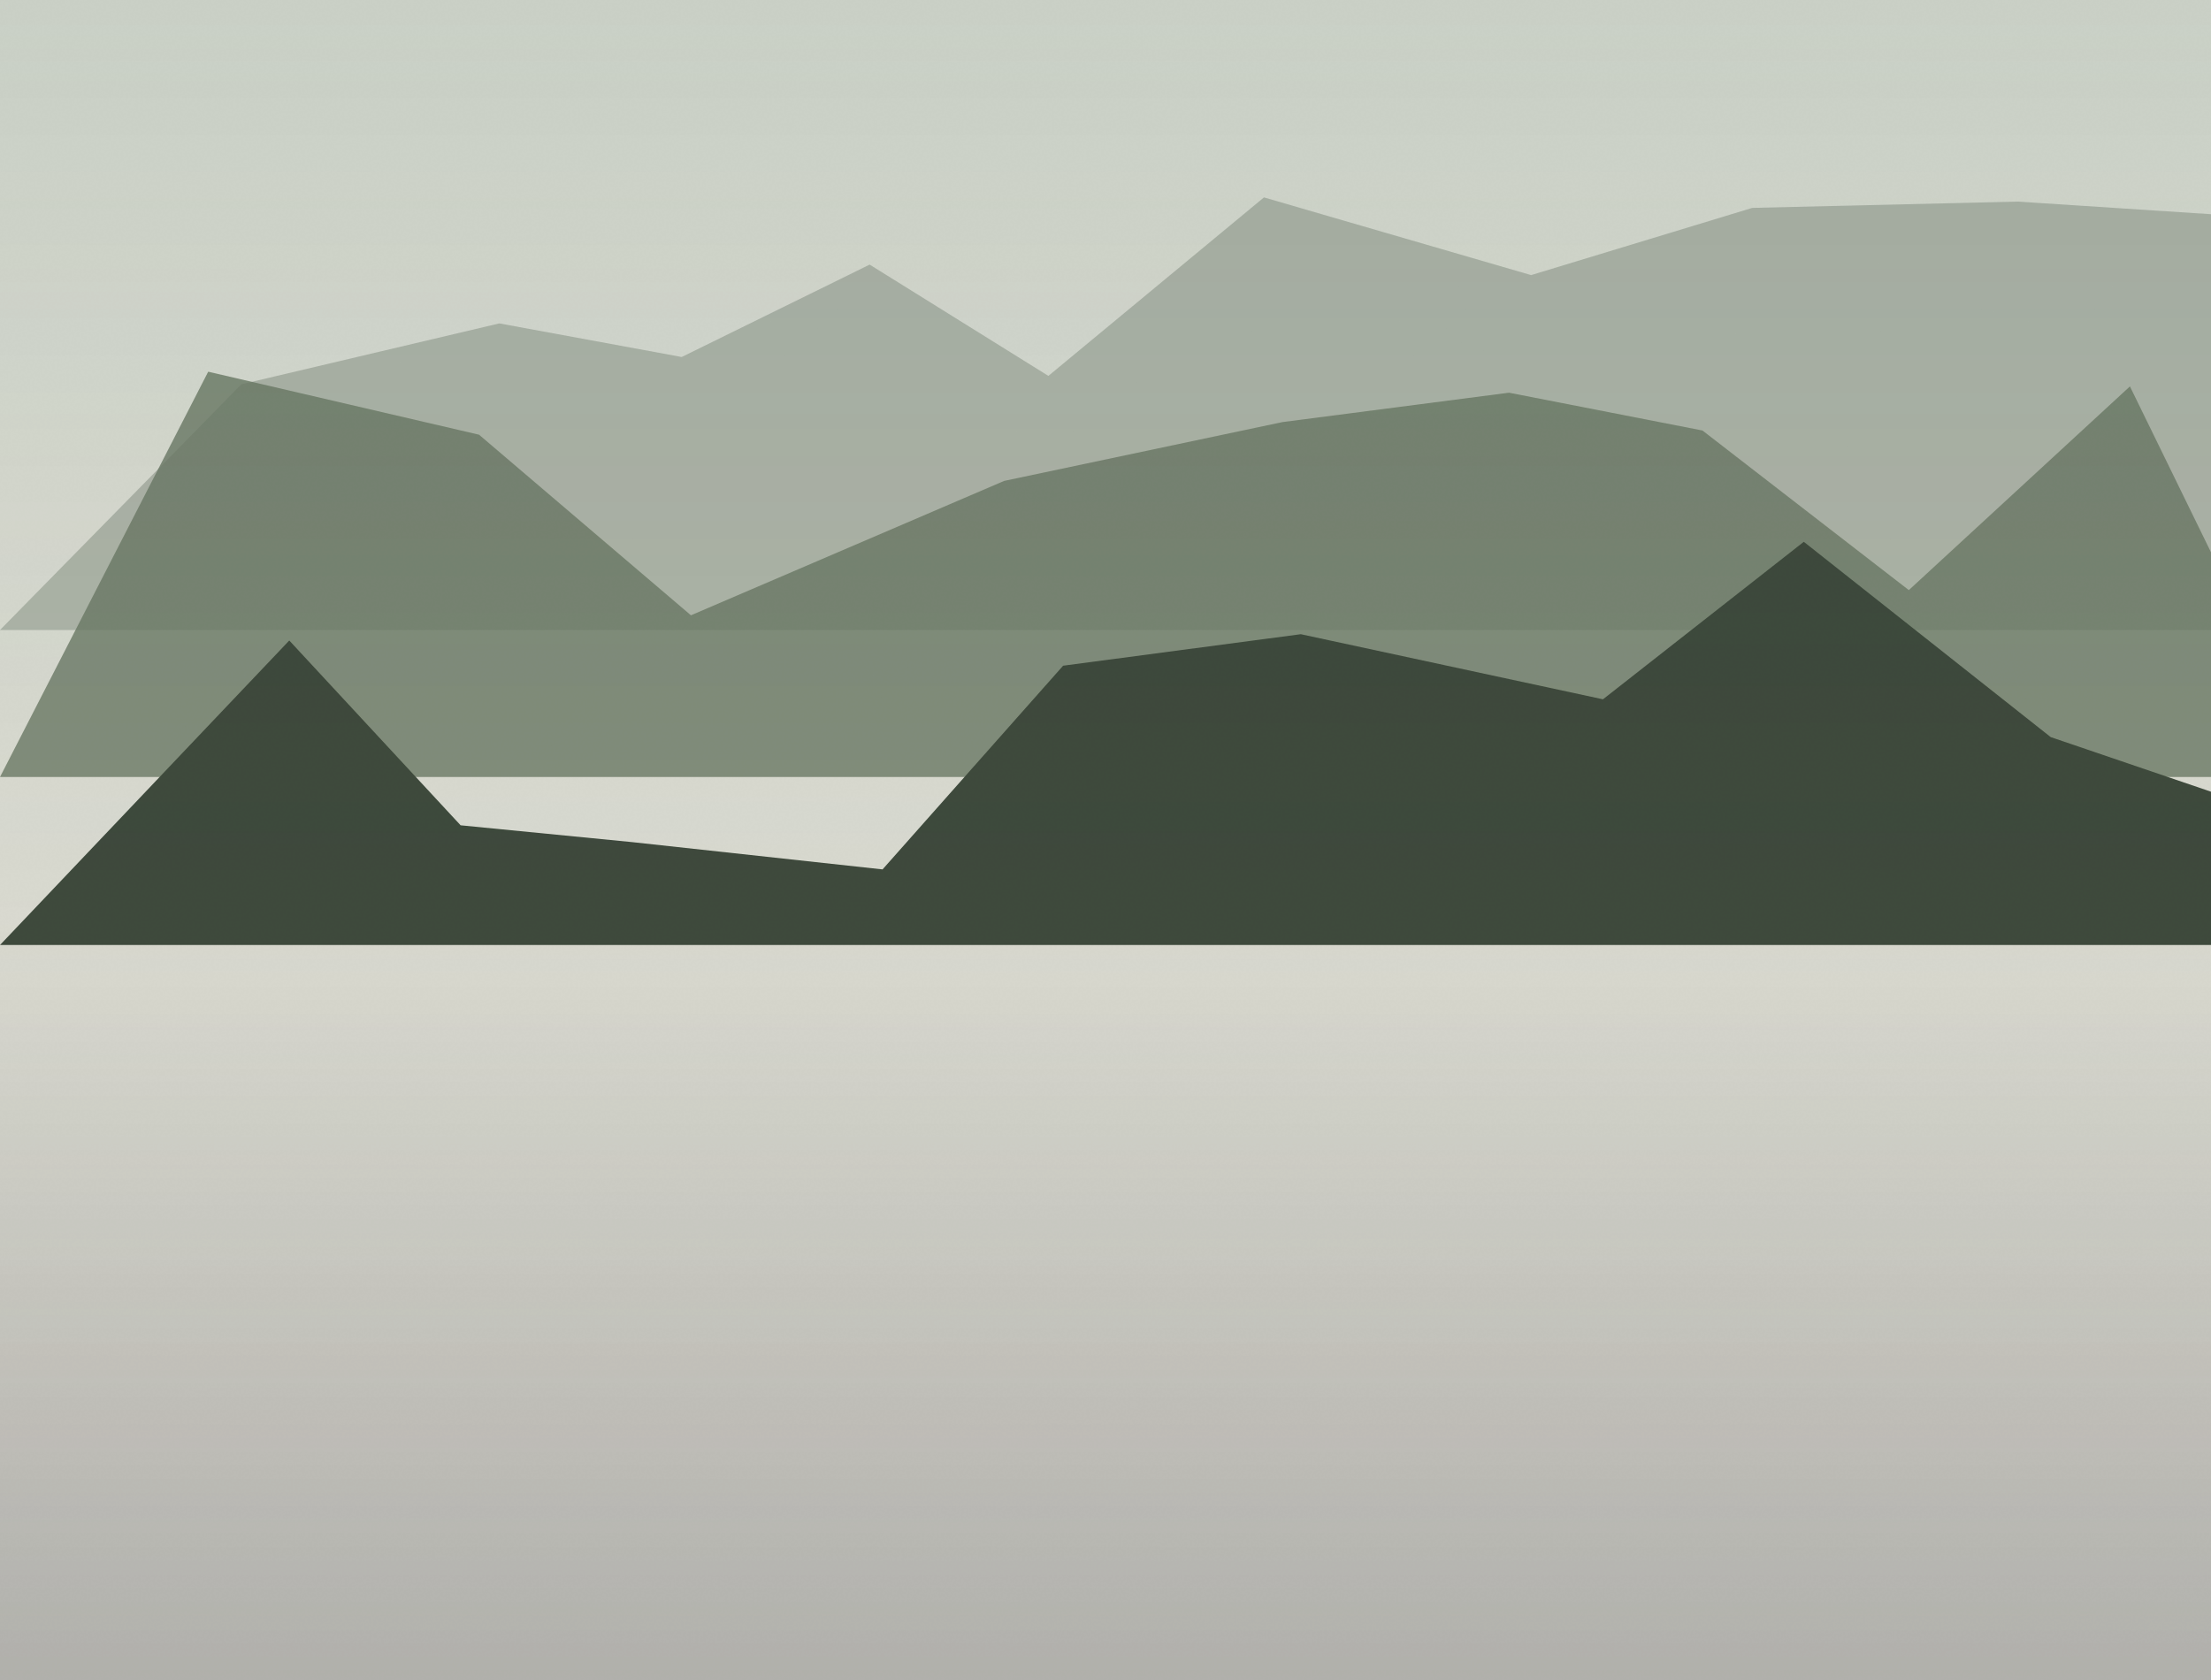
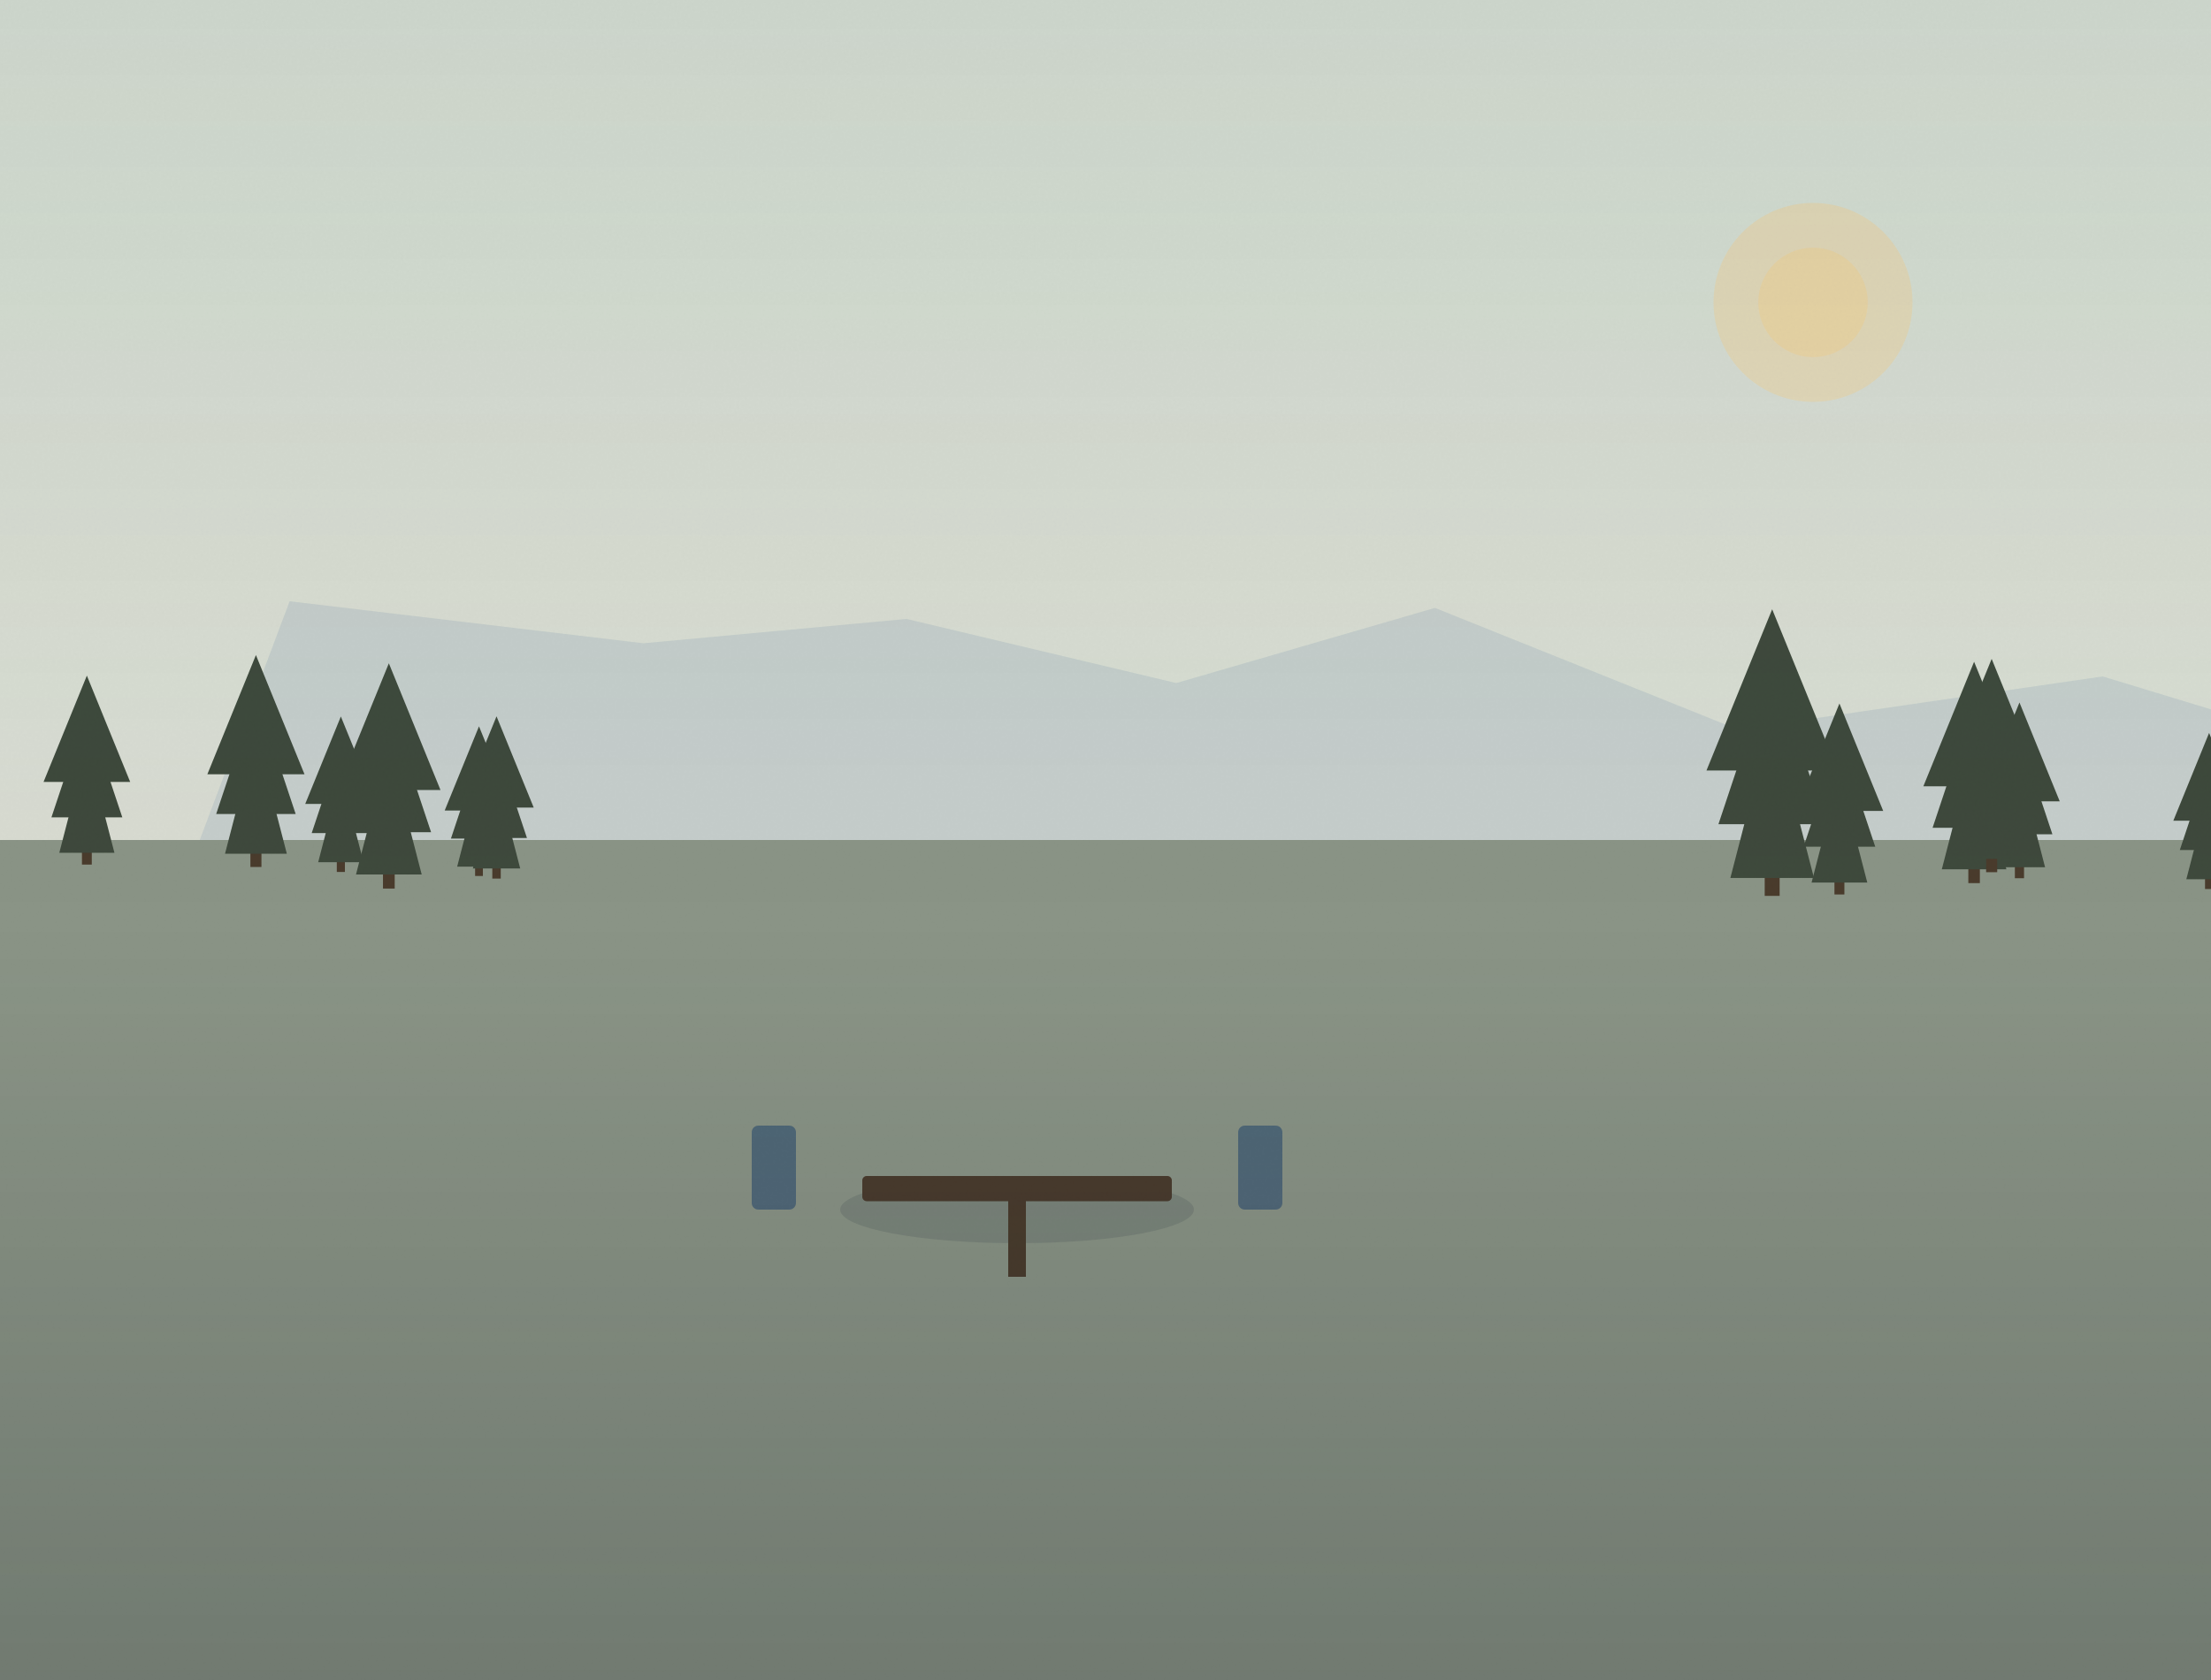
- <svg xmlns="http://www.w3.org/2000/svg" viewBox="0 0 1000 760" width="1000" height="760" role="img" aria-label="Zahrada">
+ <svg xmlns="http://www.w3.org/2000/svg" viewBox="0 0 1000 760" width="1000" height="760" role="img" aria-label="Zahrada penzionu">
  <defs>
    <linearGradient id="sky-7" x1="0" y1="0" x2="0" y2="1">
-       <stop offset="0%" stop-color="#DCE2D6" />
+       <stop offset="0%" stop-color="#DCE6DA" />
      <stop offset="100%" stop-color="#D8D4CC" />
    </linearGradient>
-     <linearGradient id="vig-7" x1="0" y1="0" x2="0" y2="1">
-       <stop offset="0%" stop-color="#26323A" stop-opacity="0.10" />
-       <stop offset="55%" stop-color="#26323A" stop-opacity="0" />
-       <stop offset="100%" stop-color="#26323A" stop-opacity="0.22" />
-     </linearGradient>
-     <filter id="grain-7">
-       <feTurbulence type="fractalNoise" baseFrequency="0.9" numOctaves="2" stitchTiles="stitch" result="noise" />
-       <feColorMatrix in="noise" type="matrix" values="0 0 0 0 0  0 0 0 0 0  0 0 0 0 0  0 0 0 0.02 0" />
-     </filter>
  </defs>
  <rect width="1000" height="760" fill="url(#sky-7)" />
-   <g transform="scale(0.8333333,0.95)">
-     <path d="M0,300 L131,183 L271,154 L370,170 L472,126 L569,179 L686,94 L831,131 L951,99 L1095,96 L1200,102 L1200,300 Z" fill="#8B9587" opacity="0.55" />
-     <path d="M0,300 L113,107 L260,137 L375,223 L545,159 L696,131 L819,117 L924,135 L1036,211 L1156,114 L1200,193 L1200,300 Z" fill="#6C7A65" opacity="0.8" transform="translate(0,70)" />
-     <path d="M0,300 L157,155 L250,243 L343,251 L479,264 L577,167 L706,152 L870,183 L979,108 L1113,201 L1200,227 L1200,300 Z" fill="#3E4A3C" transform="translate(0,150)" />
-     <rect x="0" y="640" width="1200" height="160" fill="#D8D4CC" opacity="0.25" />
-   </g>
-   <rect width="1000" height="760" filter="url(#grain-7)" opacity="0.6" />
+   <circle cx="820.0" cy="136.8" r="45.0" fill="#F0D9A6" opacity="0.55" />
+   <circle cx="820.0" cy="136.8" r="24.75" fill="#F0D9A6" opacity="0.85" />
+   <path d="M0,620 L131,272 L291,291 L410,280 L532,309 L649,275 L786,330 L951,306 L1020,327 L1020,620 Z" fill="#A9BAC2" opacity="0.4" />
+   <rect x="0" y="380.0" width="1000" height="380.0" fill="#8B9587" />
+   <rect x="113.255" y="382.222" width="4.993" height="9.986" fill="#4A3B2C" />
+   <path d="M115.752,332.29 L101.771,386.217 L129.733,386.217 Z" fill="#3E4A3C" />
+   <path d="M115.752,314.314 L97.776,368.241 L133.728,368.241 Z" fill="#3E4A3C" />
+   <path d="M115.752,296.338 L93.782,350.265 L137.722,350.265 Z" fill="#3E4A3C" />
+   <rect x="214.878" y="389.224" width="3.526" height="7.051" fill="#4A3B2C" />
+   <path d="M216.64,353.967 L206.768,392.045 L226.513,392.045 Z" fill="#3E4A3C" />
+   <path d="M216.64,341.274 L203.948,379.352 L229.333,379.352 Z" fill="#3E4A3C" />
+   <path d="M216.64,328.581 L201.127,366.659 L232.154,366.659 Z" fill="#3E4A3C" />
+   <rect x="222.663" y="389.81" width="3.823" height="7.647" fill="#4A3B2C" />
+   <path d="M224.574,351.577 L213.869,392.868 L235.28,392.868 Z" fill="#3E4A3C" />
+   <path d="M224.574,337.813 L210.811,379.105 L238.338,379.105 Z" fill="#3E4A3C" />
+   <path d="M224.574,324.05 L207.752,365.341 L241.397,365.341 Z" fill="#3E4A3C" />
+   <rect x="152.331" y="387.133" width="3.664" height="7.327" fill="#4A3B2C" />
+   <path d="M154.163,350.498 L143.904,390.064 L164.421,390.064 Z" fill="#3E4A3C" />
+   <path d="M154.163,337.309 L140.974,376.875 L167.351,376.875 Z" fill="#3E4A3C" />
+   <path d="M154.163,324.12 L138.043,363.687 L170.282,363.687 Z" fill="#3E4A3C" />
+   <rect x="173.216" y="391.355" width="5.308" height="10.616" fill="#4A3B2C" />
+   <path d="M175.87,338.274 L161.007,395.601 L190.733,395.601 Z" fill="#3E4A3C" />
+   <path d="M175.87,319.165 L156.761,376.492 L194.979,376.492 Z" fill="#3E4A3C" />
+   <path d="M175.87,300.056 L152.515,357.383 L199.226,357.383 Z" fill="#3E4A3C" />
+   <rect x="37.063" y="382.214" width="4.452" height="8.904" fill="#4A3B2C" />
+   <path d="M39.289,337.693 L26.824,385.775 L51.755,385.775 Z" fill="#3E4A3C" />
+   <path d="M39.289,321.666 L23.262,369.748 L55.317,369.748 Z" fill="#3E4A3C" />
+   <path d="M39.289,305.638 L19.7,353.72 L58.878,353.72 Z" fill="#3E4A3C" />
+   <rect x="890.243" y="389.077" width="5.216" height="10.431" fill="#4A3B2C" />
+   <path d="M892.851,336.921 L878.247,393.249 L907.454,393.249 Z" fill="#3E4A3C" />
+   <path d="M892.851,318.145 L874.075,374.473 L911.627,374.473 Z" fill="#3E4A3C" />
+   <path d="M892.851,299.369 L869.902,355.697 L915.799,355.697 Z" fill="#3E4A3C" />
+   <rect x="798.148" y="391.775" width="6.753" height="13.507" fill="#4A3B2C" />
+   <path d="M801.525,324.242 L782.615,397.177 L820.434,397.177 Z" fill="#3E4A3C" />
+   <path d="M801.525,299.93 L777.213,372.866 L825.836,372.866 Z" fill="#3E4A3C" />
+   <path d="M801.525,275.618 L771.81,348.554 L831.239,348.554 Z" fill="#3E4A3C" />
+   <rect x="911.298" y="389.018" width="4.141" height="8.282" fill="#4A3B2C" />
+   <path d="M913.368,347.609 L901.774,392.331 L924.963,392.331 Z" fill="#3E4A3C" />
+   <path d="M913.368,332.701 L898.461,377.423 L928.275,377.423 Z" fill="#3E4A3C" />
+   <path d="M913.368,317.794 L895.148,362.516 L931.588,362.516 Z" fill="#3E4A3C" />
+   <rect x="829.693" y="395.645" width="4.5" height="9" fill="#4A3B2C" />
+   <path d="M831.943,350.645 L819.343,399.245 L844.543,399.245 Z" fill="#3E4A3C" />
+   <path d="M831.943,334.445 L815.743,383.045 L848.143,383.045 Z" fill="#3E4A3C" />
+   <path d="M831.943,318.245 L812.143,366.845 L851.743,366.845 Z" fill="#3E4A3C" />
+   <rect x="997.3" y="394.82" width="3.678" height="7.356" fill="#4A3B2C" />
+   <path d="M999.139,358.038 L988.84,397.763 L1009.438,397.763 Z" fill="#3E4A3C" />
+   <path d="M999.139,344.796 L985.898,384.521 L1012.381,384.521 Z" fill="#3E4A3C" />
+   <path d="M999.139,331.555 L982.955,371.279 L1015.323,371.279 Z" fill="#3E4A3C" />
+   <rect x="898.284" y="384.517" width="5.026" height="10.053" fill="#4A3B2C" />
+   <path d="M900.798,334.253 L886.724,388.538 L914.872,388.538 Z" fill="#3E4A3C" />
+   <path d="M900.798,316.157 L882.703,370.443 L918.893,370.443 Z" fill="#3E4A3C" />
+   <path d="M900.798,298.062 L878.681,352.348 L922.914,352.348 Z" fill="#3E4A3C" />
+   <ellipse cx="460.0" cy="547.2" rx="80.0" ry="15.2" fill="#26323A" opacity="0.15" />
+   <rect x="390.0" y="532.0" width="140.0" height="11.4" fill="#4A3B2C" rx="2" />
+   <rect x="456.0" y="532.0" width="8" height="45.6" fill="#4A3B2C" />
+   <rect x="340.0" y="509.2" width="20" height="38.0" fill="#516979" rx="3" />
+   <rect x="560.0" y="509.2" width="20" height="38.0" fill="#516979" rx="3" />
+   <defs>
+     <filter id="grain-7">
+       <feTurbulence type="fractalNoise" baseFrequency="0.85" numOctaves="2" stitchTiles="stitch" />
+       <feColorMatrix type="matrix" values="0 0 0 0 0  0 0 0 0 0  0 0 0 0 0  0 0 0 0.025 0" />
+     </filter>
+     <linearGradient id="vig-7" x1="0" y1="0" x2="0" y2="1">
+       <stop offset="0%" stop-color="#161E23" stop-opacity="0.08" />
+       <stop offset="55%" stop-color="#161E23" stop-opacity="0" />
+       <stop offset="100%" stop-color="#161E23" stop-opacity="0.22" />
+     </linearGradient>
+   </defs>
+   <rect width="1000" height="760" filter="url(#grain-7)" opacity="0.5" />
  <rect width="1000" height="760" fill="url(#vig-7)" />
</svg>
